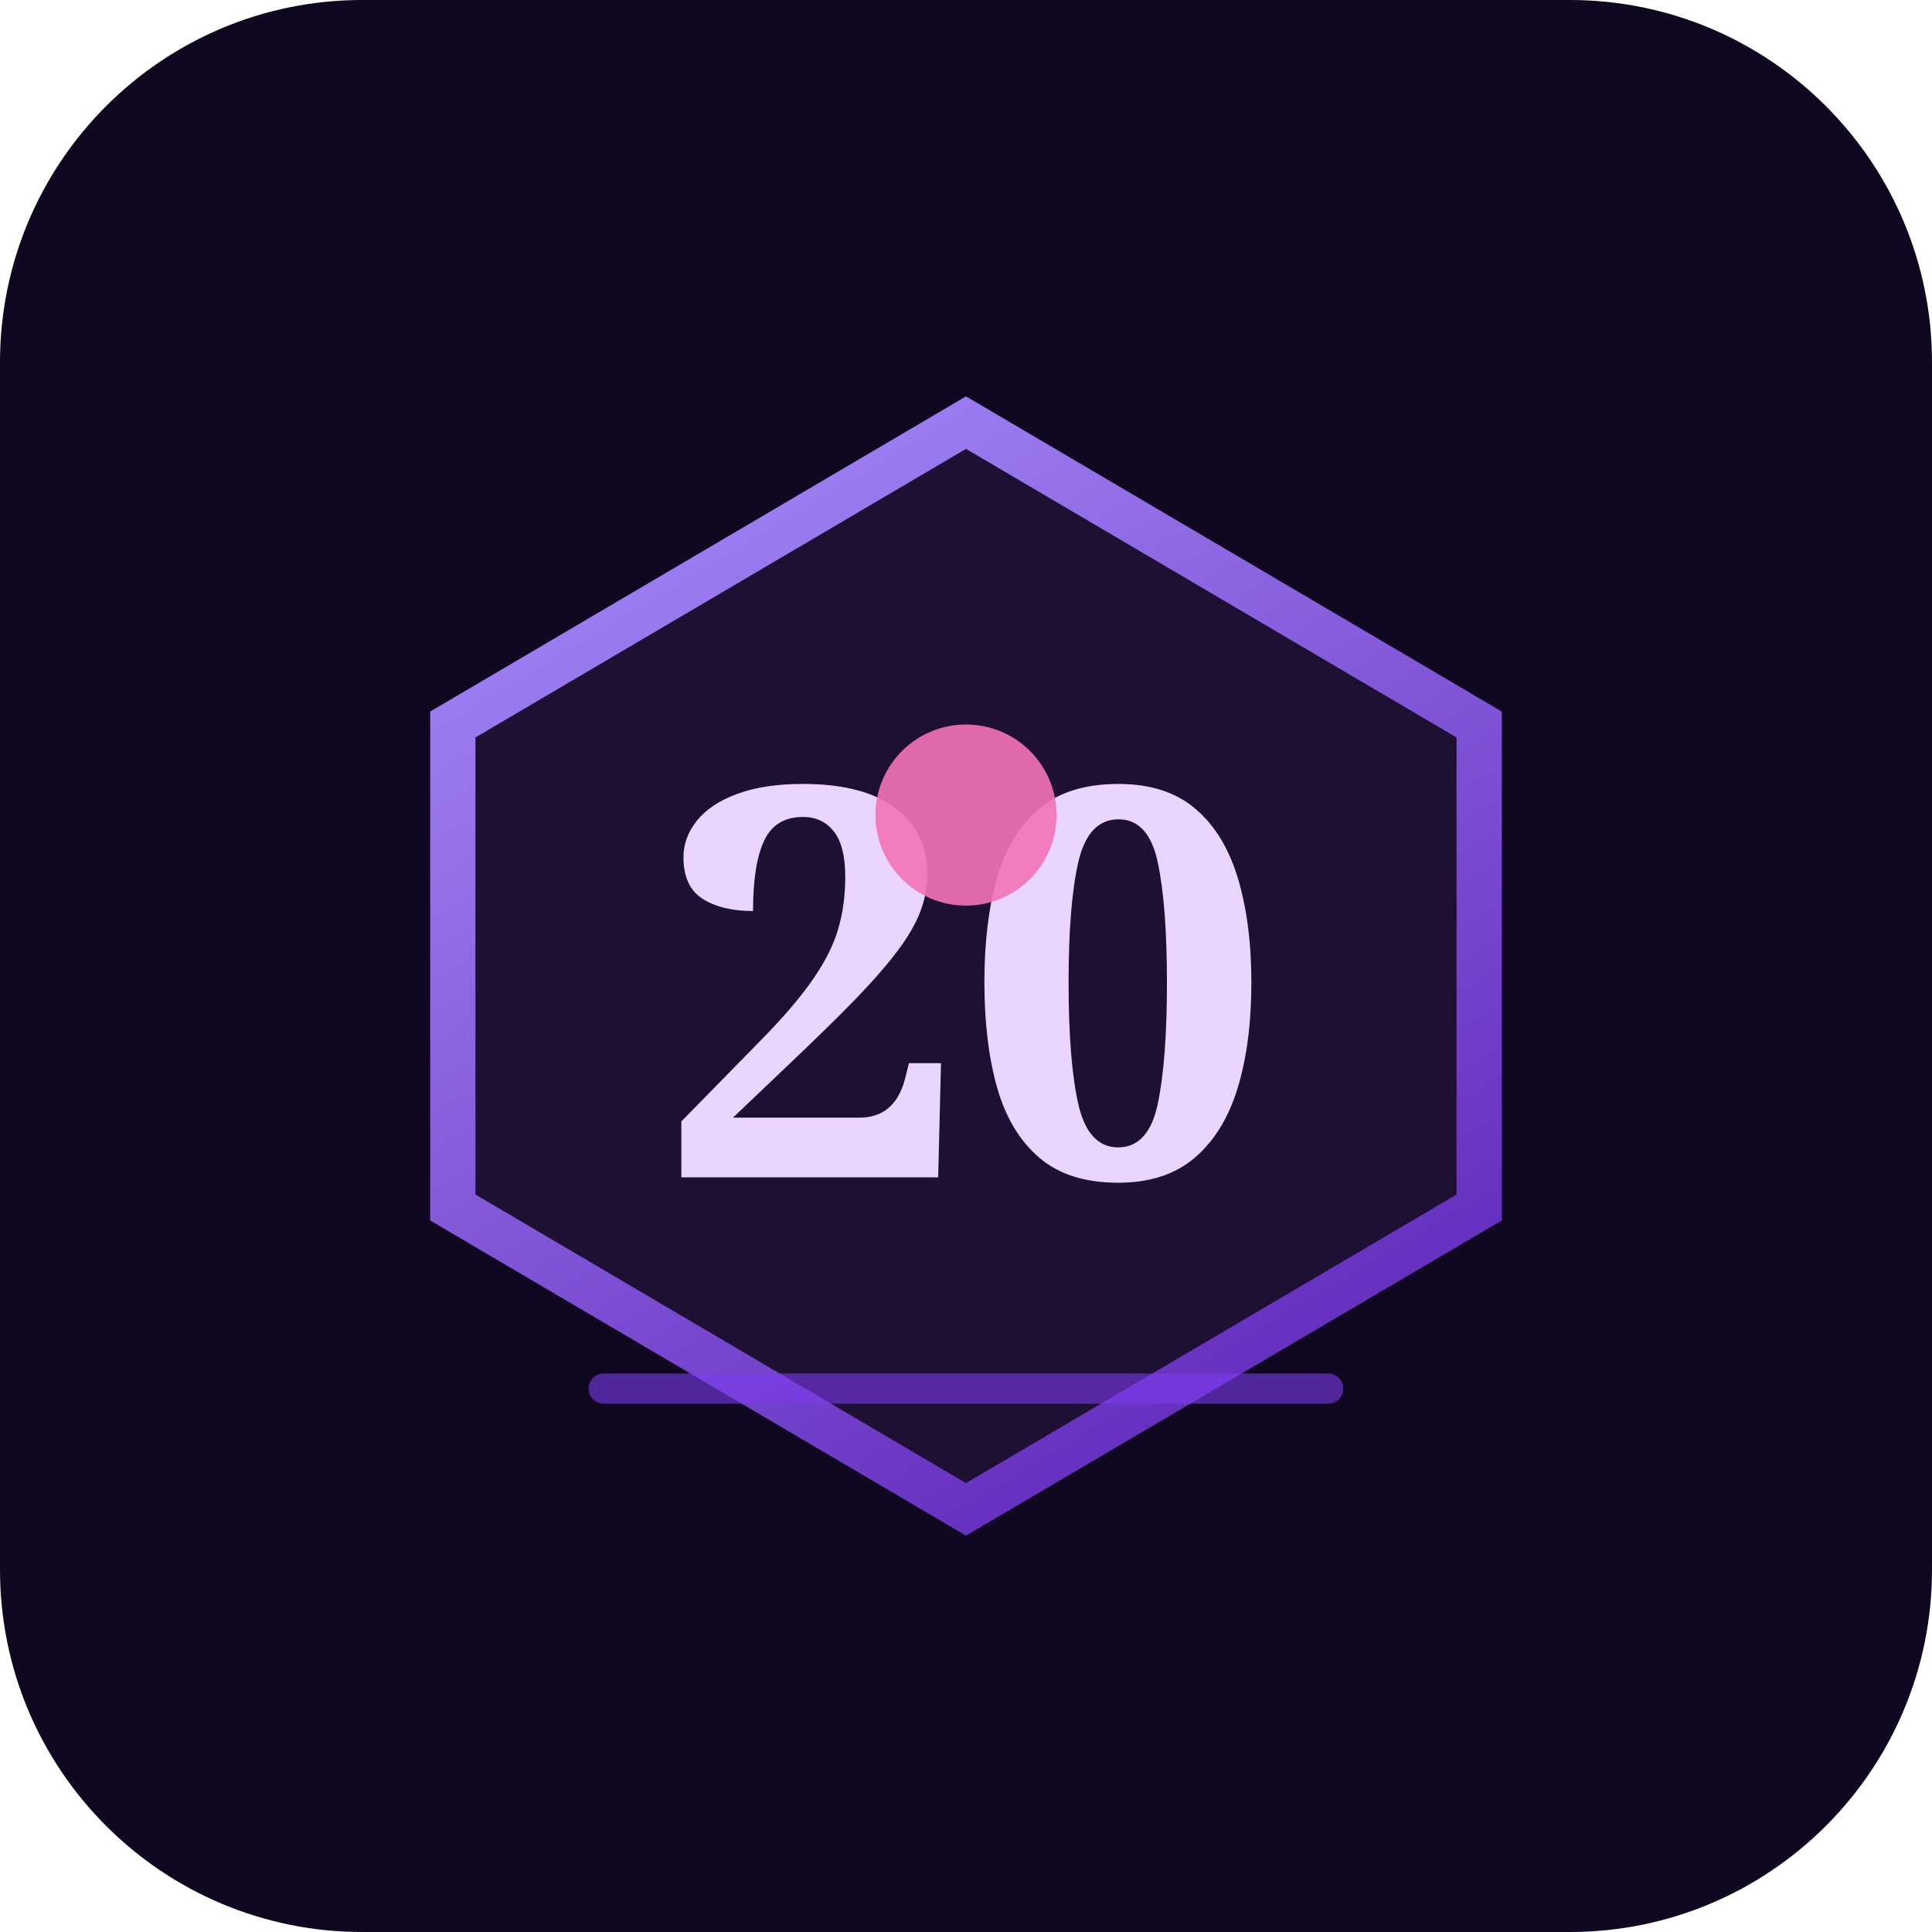
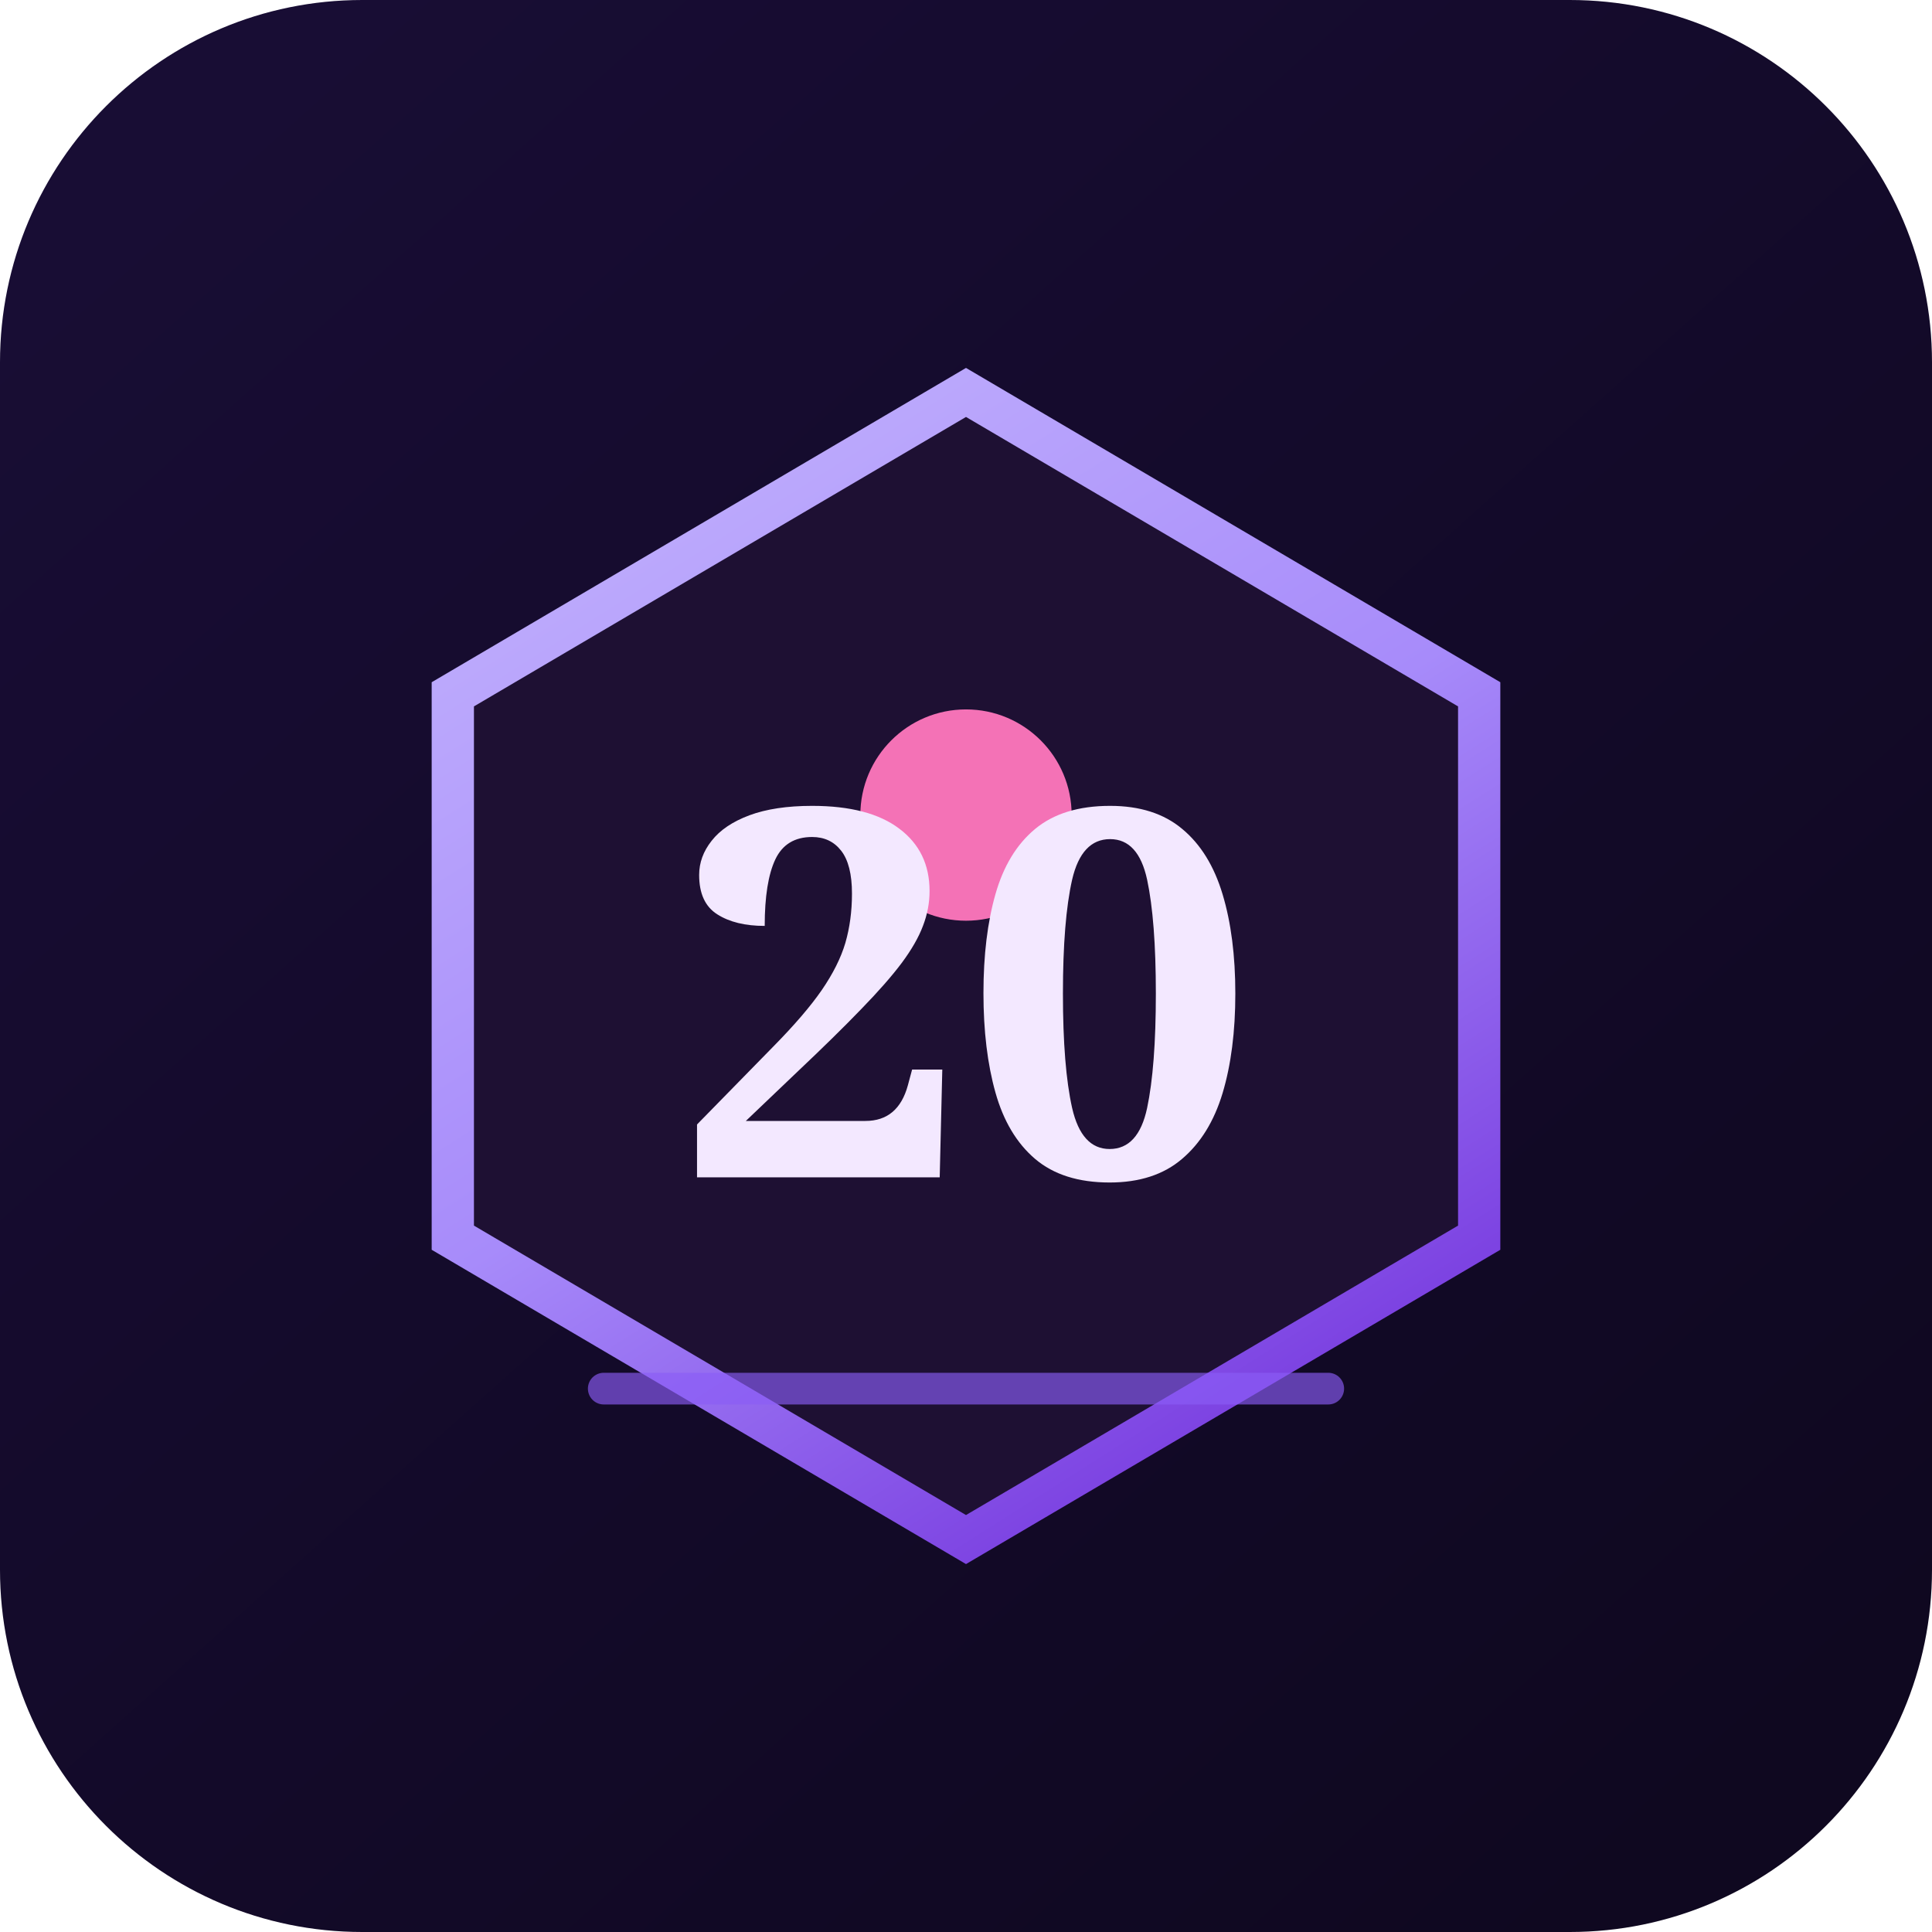
<svg xmlns="http://www.w3.org/2000/svg" viewBox="0 0 128 128" fill="none">
-   <rect width="128" height="128" rx="24" fill="#0f0820" />
  <defs>
-     <linearGradient id="dm" x1="40" y1="24" x2="88" y2="104" gradientUnits="userSpaceOnUse">
-       <stop stop-color="#a78bfa" />
-       <stop offset="1" stop-color="#5b21b6" />
+     <linearGradient id="dm-bg" x1="14" y1="8" x2="114" y2="120" gradientUnits="userSpaceOnUse">
+       <stop stop-color="#180d34" />
+       <stop offset="1" stop-color="#0f0820" />
+     </linearGradient>
+     <linearGradient id="dm-line" x1="38" y1="22" x2="90" y2="104" gradientUnits="userSpaceOnUse">
+       <stop stop-color="#c4b5fd" />
+       <stop offset="0.5" stop-color="#a78bfa" />
+       <stop offset="1" stop-color="#6d28d9" />
    </linearGradient>
  </defs>
-   <polygon points="64,28 98,48 98,80 64,100 30,80 30,48" stroke="url(#dm)" stroke-width="3" fill="#1e1033" />
-   <text x="64" y="78" text-anchor="middle" font-family="Georgia,serif" font-size="36" font-weight="700" fill="#e9d5ff">20</text>
-   <circle cx="64" cy="54" r="6" fill="#f472b6" opacity="0.9" />
-   <path d="M40 92h48" stroke="#7c3aed" stroke-width="2" stroke-linecap="round" opacity="0.6" />
+   <rect width="128" height="128" rx="24" fill="url(#dm-bg)" />
+   <polygon points="64,26 98,46 98,82 64,102 30,82 30,46" fill="#1e1033" stroke="url(#dm-line)" stroke-width="2.8" />
+   <circle cx="64" cy="54" r="7" fill="#f472b6" />
+   <text x="64" y="78" text-anchor="middle" font-family="ui-serif, Georgia, serif" font-size="34" font-weight="700" fill="#f3e8ff">20</text>
+   <path d="M40 92h48" stroke="#8b5cf6" stroke-width="2.1" stroke-linecap="round" opacity="0.65" />
</svg>
